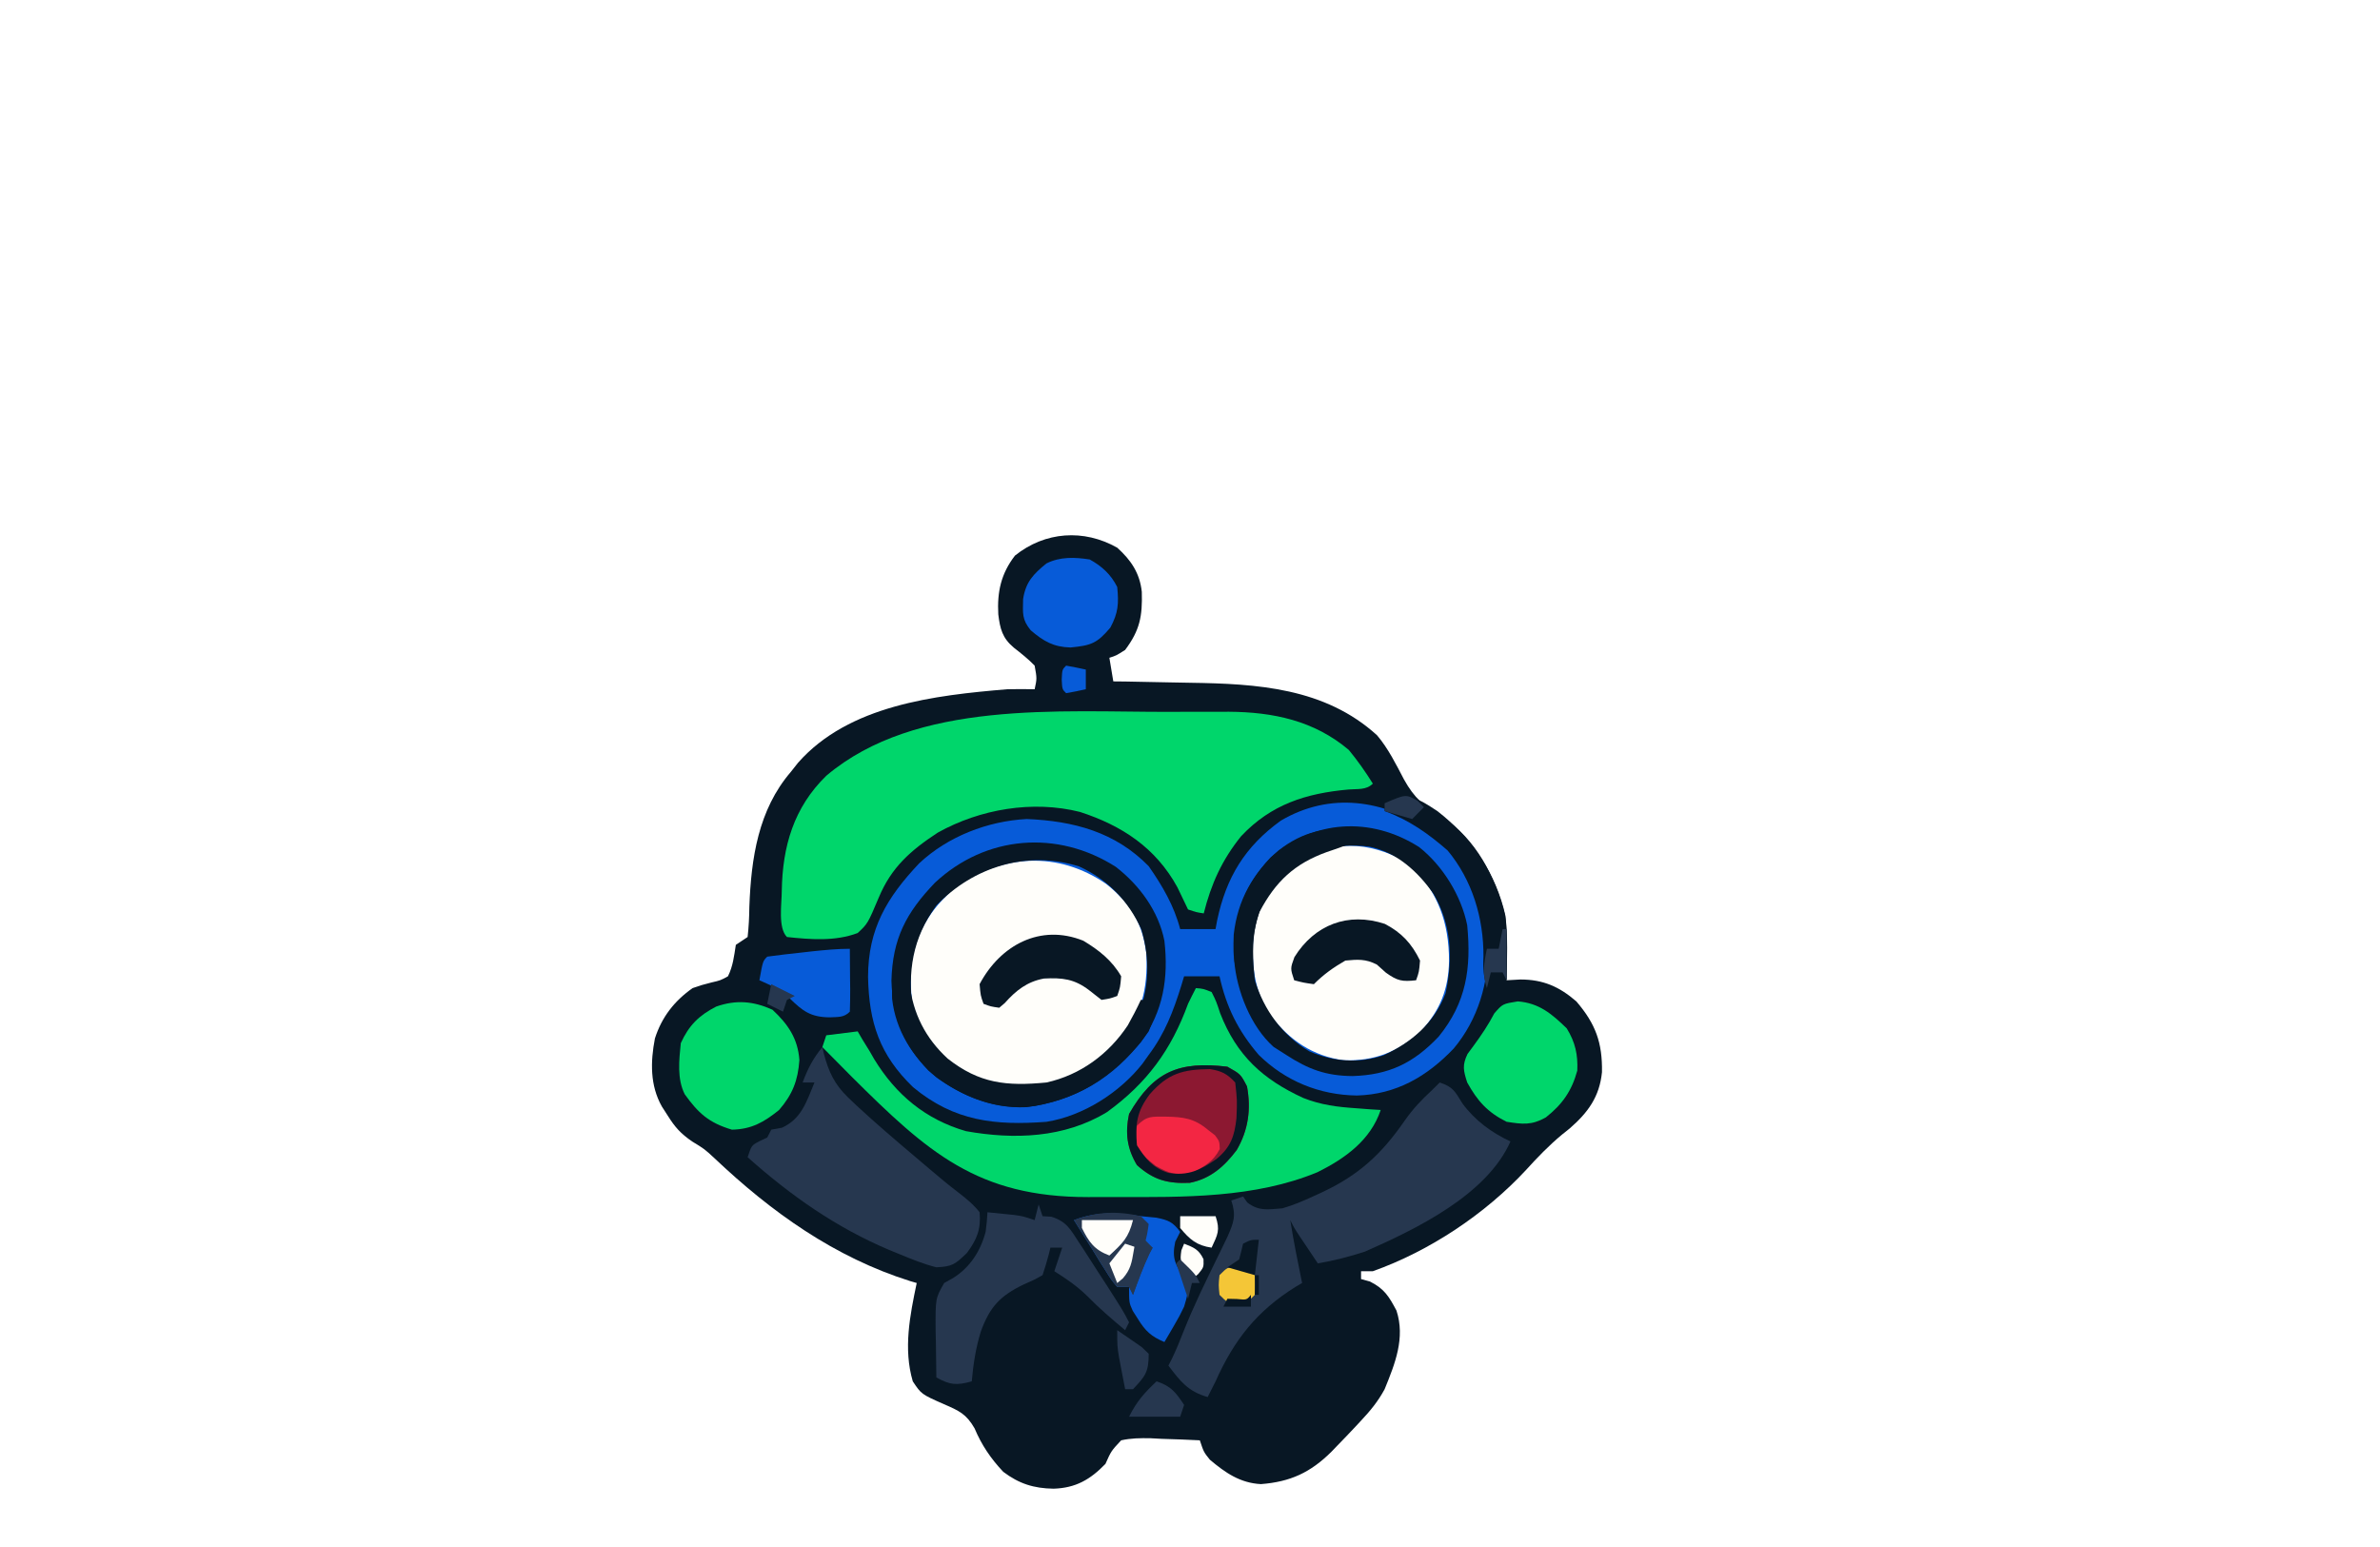
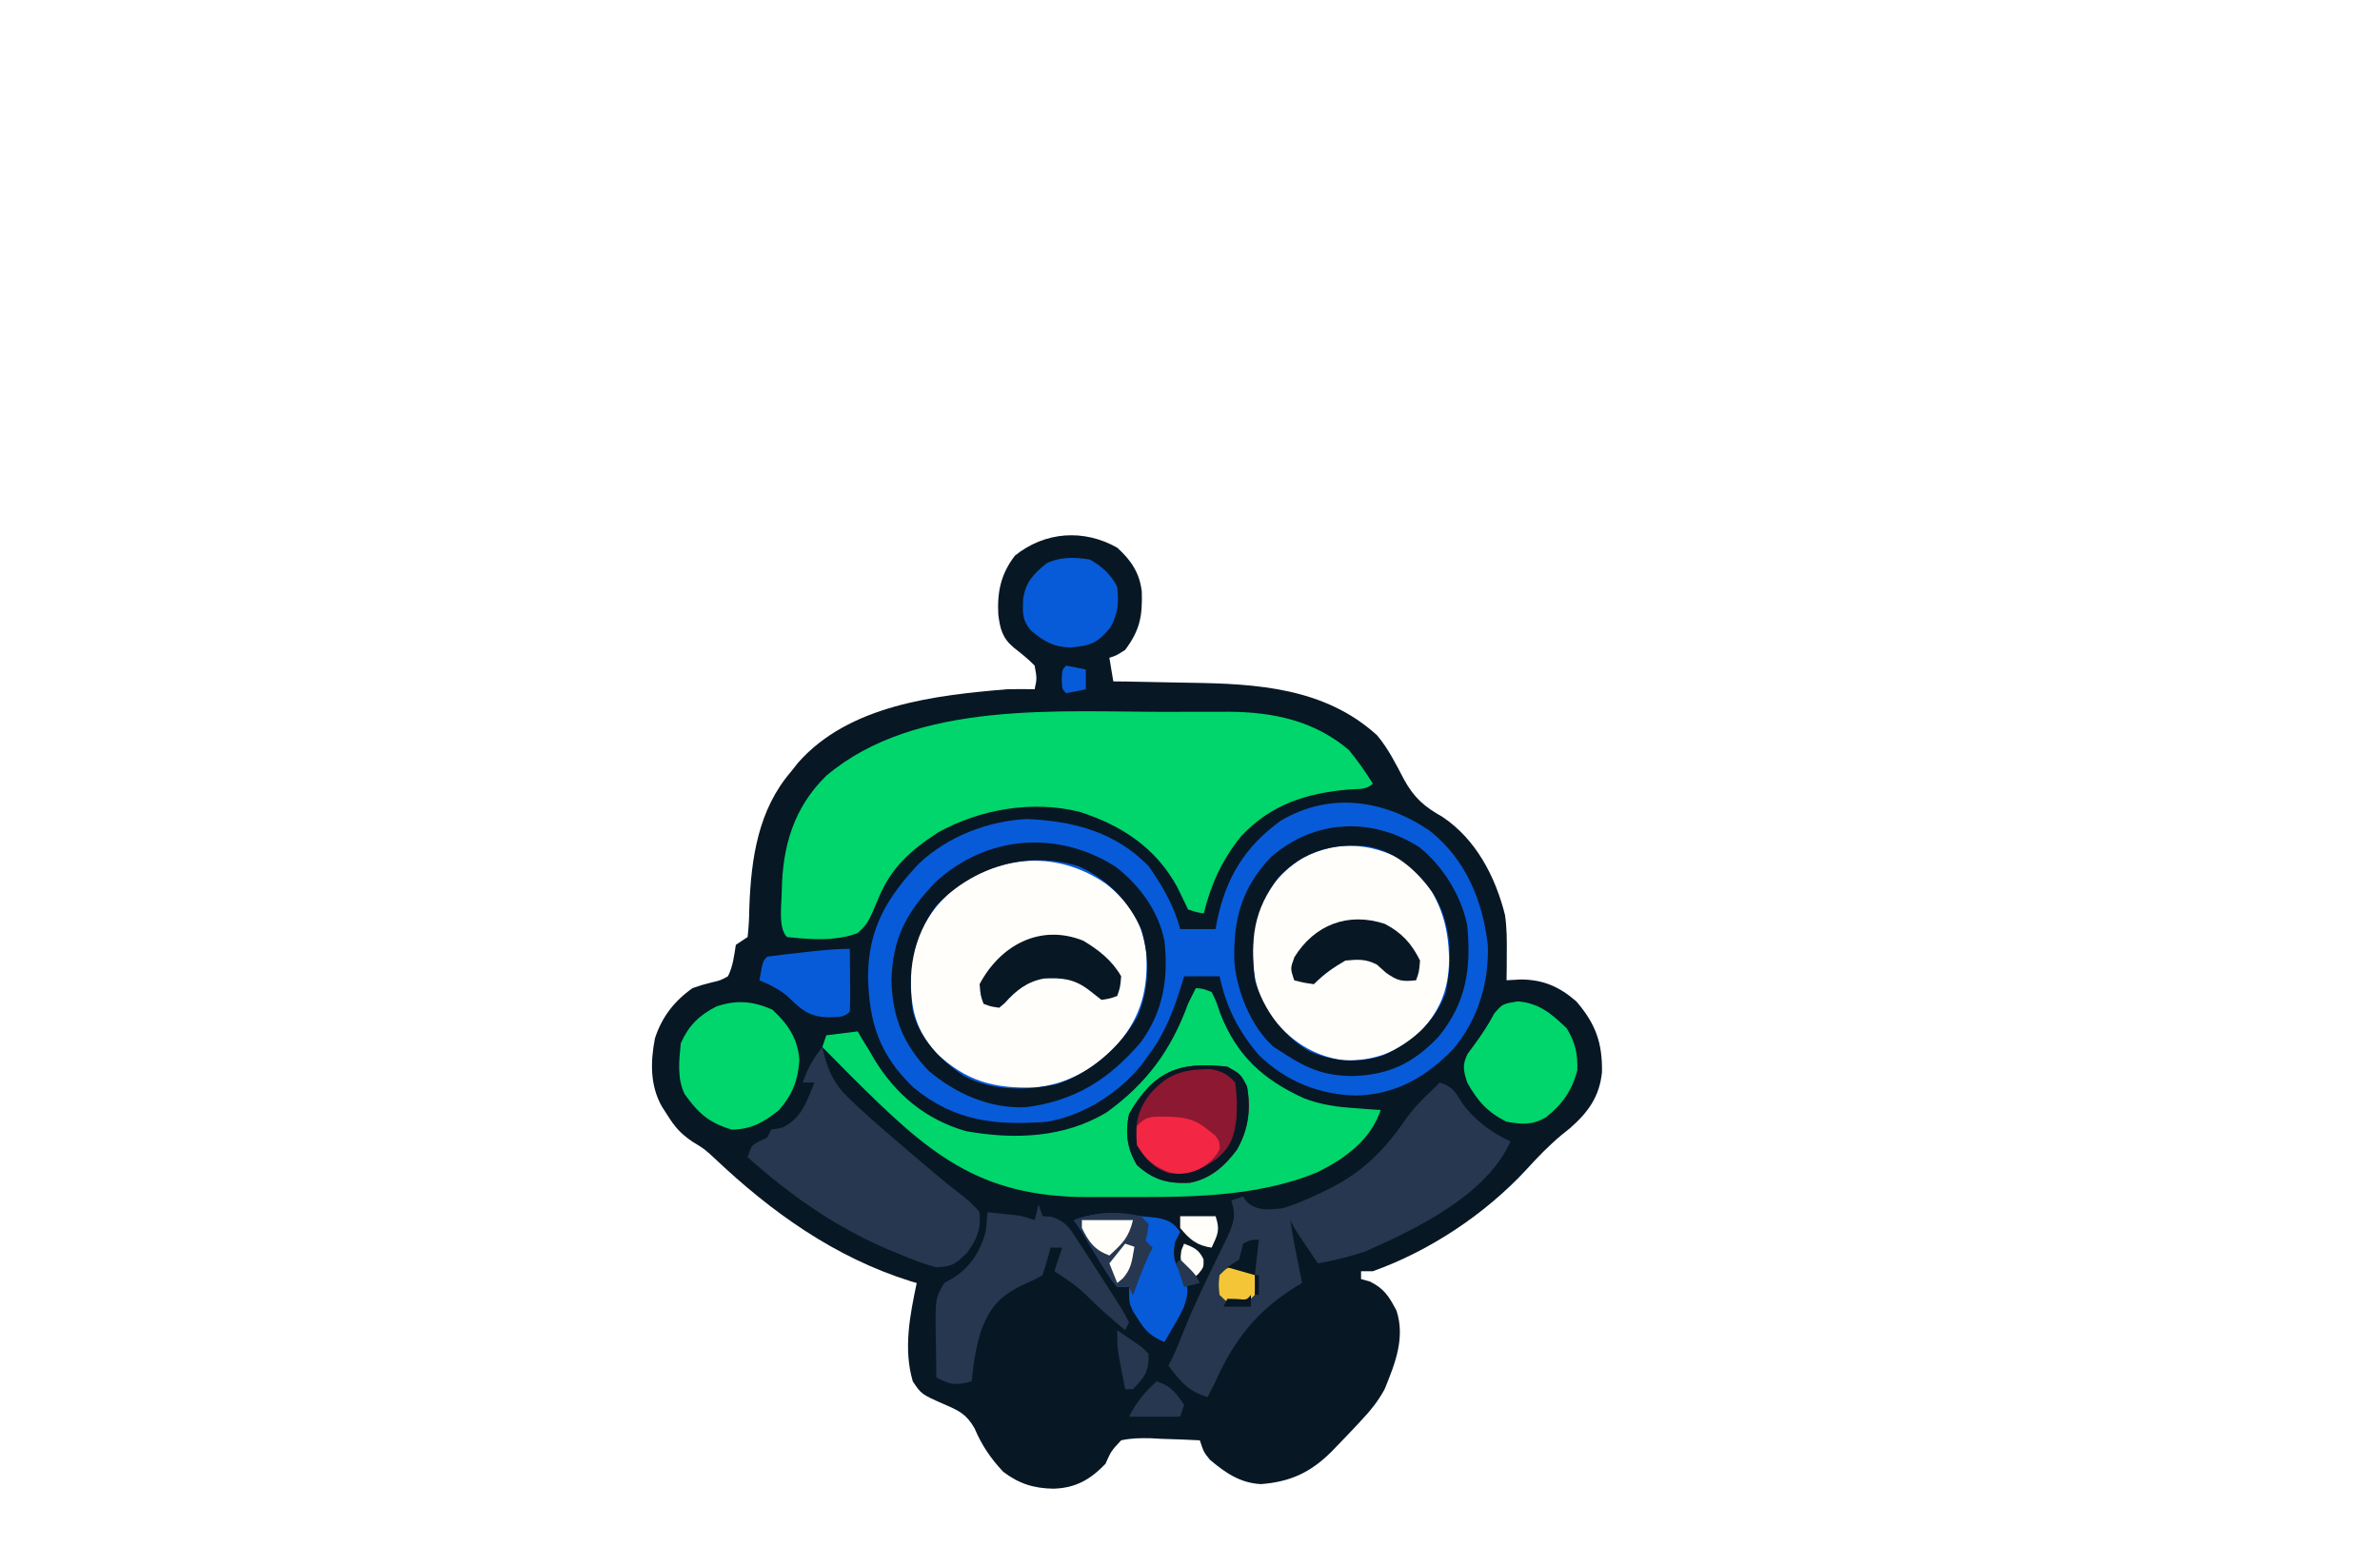
<svg xmlns="http://www.w3.org/2000/svg" viewBox="0 0 400 260" width="400" height="260">
  <path d="M 187.77 92.05 C 190.09 94.14 191.56 96.32 191.90 99.47 C 192.02 103.57 191.57 105.93 189.10 109.23 C 187.61 110.18 187.61 110.18 186.45 110.55 C 186.78 112.52 186.78 112.52 187.11 114.52 C 187.78 114.52 188.45 114.54 189.14 114.54 C 191.67 114.58 194.20 114.64 196.74 114.69 C 197.82 114.72 198.90 114.73 199.99 114.75 C 211.27 114.91 222.67 115.59 231.44 123.58 C 233.34 125.83 234.60 128.41 235.97 131.01 C 237.70 134.13 239.38 135.57 242.43 137.29 C 248.07 141.06 251.31 147.32 252.93 153.73 C 253.27 155.95 253.26 158.08 253.24 160.32 C 253.23 161.16 253.23 161.98 253.23 162.84 C 253.21 163.78 253.21 163.78 253.20 164.75 C 253.98 164.71 254.75 164.67 255.55 164.62 C 259.35 164.63 262.05 165.81 264.93 168.30 C 268.18 172.09 269.32 175.25 269.24 180.20 C 268.82 184.34 266.90 186.96 263.82 189.65 C 263.39 190.00 262.96 190.34 262.52 190.69 C 260.33 192.51 258.38 194.53 256.48 196.63 C 249.59 204.05 240.29 210.25 230.73 213.65 C 230.08 213.65 229.42 213.65 228.75 213.65 C 228.75 214.09 228.75 214.52 228.75 214.97 C 229.24 215.11 229.73 215.24 230.24 215.38 C 232.66 216.60 233.43 217.87 234.70 220.26 C 236.20 224.85 234.47 229.17 232.71 233.48 C 231.62 235.50 230.32 237.09 228.75 238.76 C 228.46 239.08 228.16 239.40 227.86 239.72 C 226.85 240.81 225.81 241.87 224.78 242.94 C 224.45 243.28 224.12 243.62 223.79 243.97 C 220.24 247.50 216.84 249.05 211.92 249.43 C 208.43 249.25 205.95 247.53 203.34 245.33 C 202.31 244.05 202.31 244.05 201.65 242.07 C 199.50 241.96 197.36 241.88 195.21 241.82 C 194.60 241.79 193.99 241.75 193.36 241.72 C 191.64 241.69 190.12 241.70 188.43 242.07 C 186.75 243.87 186.75 243.87 185.79 246.03 C 183.22 248.68 180.79 250.08 177.07 250.20 C 173.75 250.15 171.27 249.37 168.61 247.36 C 166.52 245.14 164.97 242.86 163.79 240.05 C 162.39 237.63 161.19 237.10 158.65 236.00 C 154.85 234.32 154.85 234.32 153.41 232.16 C 151.80 226.70 152.93 221.06 154.07 215.63 C 153.54 215.48 153.54 215.48 153.00 215.32 C 140.27 211.32 129.64 203.72 120.06 194.64 C 118.39 193.10 118.39 193.10 116.32 191.84 C 114.41 190.52 113.45 189.46 112.23 187.51 C 111.90 187.00 111.58 186.50 111.24 185.97 C 109.24 182.43 109.31 178.46 110.07 174.53 C 111.22 170.94 113.32 168.24 116.40 166.07 C 117.98 165.53 117.98 165.53 119.58 165.12 C 121.09 164.77 121.09 164.77 122.35 164.08 C 123.20 162.33 123.36 160.76 123.67 158.80 C 124.65 158.14 124.65 158.14 125.65 157.48 C 125.84 155.76 125.92 154.15 125.94 152.44 C 126.24 144.27 127.43 136.10 132.92 129.72 C 133.32 129.22 133.71 128.72 134.12 128.20 C 142.66 118.50 157.10 116.86 169.27 115.84 C 170.82 115.80 172.35 115.81 173.89 115.84 C 174.28 114.03 174.28 114.03 173.89 111.87 C 172.80 110.74 171.63 109.82 170.39 108.85 C 168.46 107.23 168.08 105.69 167.78 103.26 C 167.57 99.48 168.24 96.40 170.59 93.37 C 175.64 89.32 182.16 88.87 187.77 92.05 Z" fill="#081724" />
  <path d="M 240.26 139.60 C 246.31 144.39 249.16 151.25 250.05 158.80 C 250.29 165.07 248.38 171.39 244.32 176.22 C 239.81 180.95 234.63 183.94 228.05 184.12 C 221.79 184.04 216.03 181.70 211.56 177.30 C 208.09 173.26 206.11 169.27 204.96 164.08 C 202.99 164.08 201.03 164.08 199.01 164.08 C 198.86 164.60 198.70 165.11 198.54 165.64 C 197.20 169.95 195.78 173.68 193.06 177.30 C 192.71 177.79 192.36 178.28 192.00 178.79 C 188.17 183.63 182.08 187.54 175.88 188.54 C 167.24 189.18 160.36 188.46 153.45 182.71 C 147.84 177.30 146.04 171.87 145.89 164.17 C 145.91 156.10 149.04 150.86 154.48 145.10 C 159.31 140.57 166.00 137.99 172.57 137.65 C 180.44 137.98 187.43 139.82 193.06 145.58 C 195.37 148.89 197.32 152.23 198.35 156.15 C 200.31 156.15 202.27 156.15 204.29 156.15 C 204.39 155.66 204.47 155.16 204.57 154.65 C 206.09 147.44 209.26 142.25 215.27 137.92 C 223.54 133.05 232.58 134.40 240.26 139.60 Z" fill="#075BD8" />
  <path d="M 196.70 119.64 C 197.73 119.63 197.73 119.63 198.77 119.63 C 200.76 119.62 202.74 119.63 204.73 119.63 C 205.32 119.63 205.91 119.63 206.52 119.62 C 213.98 119.67 220.87 121.11 226.69 126.04 C 228.19 127.86 229.48 129.70 230.73 131.70 C 229.61 132.82 228.16 132.56 226.65 132.69 C 219.52 133.33 213.65 135.16 208.59 140.54 C 205.37 144.53 203.55 148.57 202.31 153.51 C 201.06 153.32 201.06 153.32 199.67 152.85 C 199.07 151.62 198.47 150.38 197.89 149.14 C 194.26 142.49 188.57 138.75 181.51 136.46 C 173.58 134.46 164.72 135.97 157.62 139.93 C 153.05 142.92 149.81 145.77 147.70 150.83 C 145.84 155.23 145.84 155.23 144.15 156.81 C 140.37 158.24 136.20 157.90 132.26 157.48 C 130.72 155.94 131.39 151.88 131.39 149.73 C 131.51 142.24 133.40 135.72 138.87 130.38 C 154.00 117.58 178.10 119.69 196.70 119.64 Z" fill="#00D66B" />
  <path d="M 200.99 166.07 C 202.22 166.17 202.22 166.17 203.63 166.73 C 204.41 168.29 204.41 168.29 205.08 170.32 C 207.85 177.39 212.21 181.39 219.03 184.53 C 222.03 185.71 224.70 186.04 227.92 186.26 C 228.70 186.32 229.47 186.38 230.27 186.44 C 231.15 186.50 231.15 186.50 232.05 186.55 C 230.35 191.62 226.10 194.68 221.44 197.00 C 210.90 201.38 198.90 201.21 187.69 201.18 C 186.08 201.18 184.48 201.18 182.86 201.19 C 164.29 201.20 155.91 193.67 143.14 180.96 C 141.48 179.30 139.85 177.65 138.21 175.98 C 138.42 175.33 138.64 174.67 138.87 174.00 C 140.61 173.78 142.36 173.56 144.15 173.34 C 144.40 173.76 144.64 174.18 144.89 174.62 C 145.51 175.62 145.51 175.62 146.14 176.64 C 146.40 177.09 146.65 177.54 146.92 178.00 C 150.57 183.98 155.56 188.15 162.35 190.11 C 170.44 191.56 178.90 191.27 186.06 186.90 C 192.77 182.03 196.85 176.44 199.67 168.71 C 200.10 167.82 200.53 166.94 200.99 166.07 Z" fill="#00D66B" />
  <path d="M 185.91 148.56 C 190.02 151.80 192.03 155.13 192.67 160.34 C 192.93 166.38 191.80 170.59 188.06 175.31 C 184.24 179.46 179.46 182.27 173.83 182.77 C 166.99 182.96 162.47 181.72 157.42 177.06 C 153.38 172.58 152.96 168.60 153.10 162.67 C 153.78 157.00 156.25 152.86 160.55 149.17 C 168.43 143.54 177.85 143.00 185.91 148.56 Z" fill="#FFFEFA" />
  <path d="M 237.09 145.29 C 241.70 150.02 243.51 155.00 243.54 161.50 C 243.44 166.26 242.06 169.70 238.90 173.23 C 235.08 176.76 231.01 178.38 225.81 178.19 C 220.62 177.49 216.70 174.79 213.55 170.69 C 210.26 165.90 210.22 160.46 210.91 154.83 C 212.26 150.26 214.80 146.80 218.84 144.26 C 225.06 140.91 231.18 141.77 237.09 145.29 Z" fill="#FFFEFA" />
  <path d="M 241.97 181.93 C 244.27 182.69 244.54 183.46 245.78 185.44 C 247.86 188.29 250.69 190.37 253.86 191.84 C 249.86 200.85 238.02 206.56 229.41 210.35 C 226.79 211.21 224.20 211.87 221.48 212.33 C 220.83 211.36 220.18 210.40 219.54 209.43 C 219.18 208.90 218.82 208.36 218.45 207.81 C 217.51 206.38 217.51 206.38 216.85 205.06 C 217.41 208.61 218.12 212.12 218.84 215.63 C 218.28 215.96 218.28 215.96 217.72 216.29 C 211.24 220.33 207.38 225.23 204.30 232.16 C 203.86 233.04 203.42 233.92 202.97 234.80 C 199.66 233.85 198.39 232.17 196.37 229.51 C 196.56 229.14 196.76 228.77 196.95 228.38 C 197.67 226.89 198.28 225.40 198.88 223.85 C 200.59 219.53 202.62 215.40 204.66 211.23 C 204.94 210.64 205.23 210.05 205.53 209.44 C 205.78 208.92 206.03 208.39 206.30 207.85 C 207.35 205.44 207.79 204.31 206.94 201.76 C 207.59 201.54 208.25 201.32 208.92 201.09 C 209.27 201.58 209.27 201.58 209.62 202.09 C 211.59 203.61 213.09 203.26 215.53 203.08 C 217.34 202.56 219.03 201.84 220.74 201.05 C 221.20 200.84 221.66 200.63 222.14 200.41 C 228.41 197.48 232.23 193.93 236.16 188.23 C 237.51 186.32 238.93 184.82 240.64 183.25 C 241.08 182.81 241.52 182.38 241.97 181.93 Z" fill="#26374F" />
  <path d="M 138.21 175.98 C 138.29 176.35 138.37 176.71 138.46 177.10 C 139.29 180.18 140.26 182.26 142.58 184.49 C 143.06 184.95 143.54 185.40 144.03 185.87 C 147.25 188.85 150.58 191.69 153.93 194.52 C 154.68 195.15 155.43 195.79 156.18 196.43 C 157.80 197.81 159.41 199.16 161.11 200.45 C 162.44 201.48 163.60 202.42 164.64 203.74 C 164.89 206.63 164.18 208.32 162.49 210.60 C 160.50 212.50 160.06 212.87 157.37 212.99 C 155.24 212.45 153.25 211.64 151.22 210.80 C 150.63 210.56 150.05 210.32 149.45 210.08 C 140.48 206.28 132.89 200.94 125.65 194.49 C 126.31 192.50 126.31 192.50 127.63 191.80 C 128.29 191.49 128.29 191.49 128.95 191.18 C 129.17 190.74 129.39 190.31 129.62 189.86 C 130.22 189.75 130.81 189.64 131.43 189.53 C 134.73 188.01 135.53 185.17 136.89 181.93 C 136.23 181.93 135.58 181.93 134.90 181.93 C 135.73 179.64 136.67 177.86 138.21 175.98 Z" fill="#26374F" />
  <path d="M 187.53 145.69 C 191.52 148.78 194.72 153.13 195.70 158.13 C 196.41 164.39 195.50 169.96 191.77 175.12 C 186.41 181.39 180.73 184.99 172.49 186.08 C 166.37 186.37 160.64 183.84 156.05 179.94 C 151.77 175.43 150.02 171.01 149.82 164.83 C 150.01 157.76 152.27 153.42 157.14 148.35 C 165.69 140.37 177.73 139.43 187.53 145.69 Z M 157.37 152.19 C 153.32 157.74 152.52 163.30 153.41 170.03 C 154.65 174.68 158.06 178.18 161.97 180.82 C 166.84 183.40 172.41 183.33 177.71 182.20 C 183.38 180.26 188.15 176.05 191.16 170.90 C 193.19 166.23 193.28 161.10 191.84 156.24 C 189.69 151.45 186.17 147.81 181.37 145.62 C 172.65 142.88 163.58 145.67 157.37 152.19 Z" fill="#081724" />
  <path d="M 238.50 142.36 C 242.45 145.46 245.60 150.55 246.59 155.50 C 247.29 162.73 246.44 168.50 241.80 174.21 C 237.59 178.67 233.44 180.66 227.34 180.85 C 222.88 180.82 219.90 179.72 216.19 177.31 C 215.48 176.85 214.77 176.40 214.04 175.94 C 210.22 172.54 207.86 166.54 207.44 161.52 C 207.28 154.47 208.66 149.30 213.55 144.10 C 220.76 137.76 230.37 137.19 238.50 142.36 Z M 214.91 147.44 C 210.64 152.96 210.14 157.80 210.90 164.75 C 212.39 169.71 215.57 174.07 220.07 176.70 C 224.08 178.45 228.33 178.76 232.48 177.38 C 237.21 175.23 241.10 171.91 242.97 166.90 C 244.19 161.09 243.97 155.38 240.92 150.22 C 238.27 146.45 234.70 143.19 230.07 142.28 C 224.23 141.58 218.95 143.05 214.91 147.44 Z" fill="#081724" />
  <path d="M 174.56 202.42 C 174.77 203.07 174.99 203.72 175.22 204.40 C 175.94 204.44 175.94 204.44 176.69 204.49 C 179.27 205.29 179.91 206.62 181.37 208.86 C 181.62 209.24 181.87 209.62 182.13 210.01 C 182.92 211.22 183.70 212.44 184.47 213.65 C 185.00 214.46 185.53 215.28 186.05 216.08 C 188.78 220.35 188.78 220.35 189.76 222.24 C 189.54 222.68 189.32 223.11 189.10 223.56 C 186.91 221.73 184.77 219.91 182.78 217.87 C 181.02 216.15 179.27 214.95 177.20 213.65 C 177.64 212.34 178.07 211.03 178.52 209.69 C 177.87 209.69 177.21 209.69 176.54 209.69 C 176.39 210.28 176.39 210.28 176.25 210.88 C 175.95 212.04 175.59 213.18 175.22 214.31 C 173.80 215.11 173.80 215.11 172.04 215.88 C 168.09 217.78 166.35 219.65 164.85 223.77 C 163.99 226.56 163.58 229.25 163.32 232.16 C 160.76 232.87 159.67 232.78 157.37 231.50 C 157.34 229.47 157.31 227.45 157.29 225.42 C 157.28 224.85 157.27 224.28 157.25 223.69 C 157.21 218.20 157.21 218.20 158.69 215.63 C 159.20 215.35 159.71 215.06 160.22 214.77 C 163.05 212.99 164.82 210.23 165.66 206.99 C 165.81 205.91 165.90 204.82 165.96 203.74 C 166.92 203.83 167.87 203.93 168.81 204.03 C 169.34 204.08 169.87 204.13 170.42 204.19 C 171.91 204.40 171.91 204.40 173.89 205.06 C 174.11 204.19 174.33 203.31 174.56 202.42 Z" fill="#26374F" />
  <path d="M 129.82 169.70 C 132.43 172.12 134.10 174.55 134.35 178.17 C 134.11 181.58 133.21 183.92 130.94 186.55 C 128.38 188.61 126.32 189.79 123.01 189.86 C 119.12 188.70 117.37 187.09 115.08 183.91 C 113.77 181.30 114.13 178.17 114.42 175.32 C 115.75 172.38 117.46 170.65 120.37 169.17 C 123.73 168.00 126.61 168.25 129.82 169.70 Z" fill="#00D66B" />
  <path d="M 206.28 179.28 C 208.51 180.53 208.51 180.53 209.58 182.59 C 210.28 186.42 209.81 189.91 207.85 193.28 C 205.76 196.05 203.46 198.09 199.98 198.79 C 196.29 198.95 193.89 198.34 191.08 195.81 C 189.41 193.00 189.08 190.41 189.76 187.22 C 193.87 180.05 198.15 178.31 206.28 179.28 Z" fill="#8C1831" />
  <path d="M 255.10 168.30 C 258.68 168.58 260.81 170.40 263.32 172.84 C 264.75 175.16 265.21 177.25 265.09 179.94 C 264.14 183.40 262.56 185.62 259.79 187.81 C 257.41 189.14 255.89 188.96 253.20 188.53 C 250.01 186.94 248.31 185.04 246.59 181.93 C 245.95 179.94 245.73 179.04 246.64 177.14 C 246.99 176.66 247.34 176.18 247.71 175.69 C 249.00 173.93 250.13 172.25 251.14 170.32 C 252.54 168.71 252.54 168.71 255.10 168.30 Z" fill="#00D66B" />
-   <path d="M 191.74 204.40 C 192.60 204.48 193.46 204.56 194.34 204.65 C 196.40 205.07 197.12 205.38 198.35 207.04 C 198.08 207.58 197.81 208.13 197.52 208.69 C 196.90 211.58 197.58 212.55 199.11 214.95 C 199.87 216.78 199.58 217.73 199.01 219.60 C 198.22 221.22 198.22 221.22 197.32 222.78 C 197.01 223.30 196.72 223.82 196.40 224.36 C 196.17 224.75 195.94 225.14 195.70 225.55 C 193.49 224.63 192.49 223.70 191.24 221.66 C 190.96 221.22 190.67 220.77 190.38 220.31 C 189.76 218.94 189.76 218.94 189.76 216.29 C 189.10 216.29 188.45 216.29 187.77 216.29 C 186.83 215.18 186.83 215.18 185.87 213.65 C 185.53 213.12 185.19 212.57 184.84 212.03 C 184.50 211.47 184.16 210.91 183.81 210.35 C 183.48 209.82 183.15 209.31 182.82 208.77 C 182.04 207.54 181.27 206.30 180.50 205.06 C 184.48 203.59 187.58 203.80 191.74 204.40 Z" fill="#075BD8" />
+   <path d="M 191.74 204.40 C 192.60 204.48 193.46 204.56 194.34 204.65 C 196.40 205.07 197.12 205.38 198.35 207.04 C 198.08 207.58 197.81 208.13 197.52 208.69 C 196.90 211.58 197.58 212.55 199.11 214.95 C 199.87 216.78 199.58 217.73 199.01 219.60 C 198.22 221.22 198.22 221.22 197.32 222.78 C 197.01 223.30 196.72 223.82 196.40 224.36 C 196.17 224.75 195.94 225.14 195.70 225.55 C 193.49 224.63 192.49 223.70 191.24 221.66 C 190.96 221.22 190.67 220.77 190.38 220.31 C 189.76 218.94 189.76 218.94 189.76 216.29 C 189.10 216.29 188.45 216.29 187.77 216.29 C 186.78 215.11 186.78 215.11 185.79 213.53 C 185.45 212.98 185.10 212.44 184.75 211.88 C 183.76 210.27 182.78 208.67 181.83 207.04 C 181.39 206.39 180.95 205.73 180.50 205.06 C 184.48 203.59 187.58 203.80 191.74 204.40 Z" fill="#075BD8" />
  <path d="M 183.15 94.03 C 185.18 95.15 186.72 96.55 187.77 98.66 C 188.04 101.45 187.95 102.97 186.62 105.47 C 184.38 108.13 183.39 108.48 179.92 108.82 C 177.07 108.74 175.41 107.80 173.23 105.93 C 171.73 104.10 171.91 103.10 171.95 100.68 C 172.39 97.84 173.64 96.50 175.88 94.69 C 178.18 93.54 180.64 93.64 183.15 94.03 Z" fill="#075BD8" />
-   <path d="M 151.42 162.76 C 151.86 162.76 152.30 162.76 152.75 162.76 C 152.81 164.03 152.81 164.03 152.87 165.33 C 153.45 170.36 155.54 174.48 159.28 177.92 C 164.61 182.11 169.16 182.58 175.88 181.93 C 181.57 180.67 186.32 177.18 189.54 172.33 C 190.33 170.92 191.06 169.52 191.74 168.05 C 192.18 168.05 192.61 168.05 193.06 168.05 C 193.28 167.18 193.50 166.30 193.72 165.41 C 194.70 168.35 194.23 170.49 193.06 173.34 C 188.25 180.20 182.13 184.42 173.89 185.89 C 167.88 186.69 162.23 184.55 157.40 181.09 C 153.41 177.71 150.53 173.16 149.94 167.91 C 149.90 166.48 149.90 166.48 150.10 164.08 C 150.54 163.65 150.98 163.21 151.42 162.76 Z" fill="#081724" />
  <path d="M 182.06 158.10 C 184.67 159.66 186.90 161.42 188.43 164.08 C 188.27 165.94 188.27 165.94 187.77 167.39 C 186.58 167.82 186.58 167.82 185.13 168.05 C 184.45 167.52 183.77 166.99 183.07 166.44 C 180.57 164.52 178.56 164.30 175.46 164.46 C 172.61 164.98 170.75 166.47 168.86 168.59 C 168.56 168.85 168.25 169.10 167.94 169.37 C 166.50 169.16 166.50 169.16 165.30 168.71 C 164.80 167.31 164.80 167.31 164.64 165.40 C 168.12 158.85 174.83 155.20 182.06 158.10 Z" fill="#081724" />
  <path d="M 232.76 155.28 C 235.59 156.76 237.27 158.60 238.66 161.44 C 238.50 163.34 238.50 163.34 238.00 164.75 C 235.67 165.01 234.87 164.87 232.92 163.47 C 232.17 162.79 232.17 162.79 231.39 162.10 C 229.50 161.15 228.21 161.24 226.11 161.44 C 224.08 162.61 222.46 163.76 220.82 165.41 C 219.08 165.16 219.08 165.16 217.51 164.75 C 216.85 162.76 216.85 162.76 217.55 160.86 C 220.93 155.42 226.55 153.23 232.76 155.28 Z" fill="#081724" />
-   <path d="M 241.62 136.35 C 247.30 140.76 251.46 146.85 253.02 153.94 C 253.43 157.52 253.30 161.14 253.20 164.74 C 252.99 164.31 252.77 163.87 252.54 163.42 C 251.89 163.42 251.23 163.42 250.56 163.42 C 250.34 164.29 250.12 165.16 249.90 166.06 C 249.36 164.21 249.21 162.70 249.32 160.78 C 249.36 154.33 247.45 147.92 243.29 142.93 C 240.05 140.10 236.77 137.79 232.72 136.32 C 232.72 135.89 232.72 135.45 232.72 135.00 C 236.38 132.88 238.39 134.21 241.62 136.35 Z" fill="#081724" />
  <path d="M 142.83 159.46 C 142.85 161.21 142.87 162.95 142.87 164.71 C 142.88 165.20 142.89 165.70 142.89 166.21 C 142.90 167.49 142.87 168.76 142.83 170.03 C 141.82 171.05 140.86 170.90 139.45 170.98 C 136.25 170.96 134.90 169.93 132.68 167.75 C 131.18 166.34 129.50 165.56 127.63 164.75 C 128.21 161.52 128.21 161.52 128.95 160.78 C 130.91 160.52 132.86 160.28 134.82 160.08 C 135.36 160.02 135.91 159.96 136.48 159.89 C 138.62 159.67 140.69 159.46 142.83 159.46 Z" fill="#075BD8" />
-   <path d="M 228.09 139.63 C 228.52 140.07 228.96 140.50 229.41 140.95 C 228.69 141.20 227.98 141.45 227.24 141.71 C 226.28 142.04 225.33 142.39 224.37 142.73 C 223.90 142.89 223.43 143.05 222.94 143.22 C 217.57 145.16 214.37 148.16 211.69 153.25 C 210.17 157.59 210.26 162.16 210.24 166.73 C 207.24 163.51 207.20 161.30 207.35 157.05 C 208.00 151.27 210.55 146.79 214.87 142.94 C 218.94 139.77 222.97 138.80 228.09 139.63 Z" fill="#081724" />
  <path d="M 195.91 187.67 C 198.82 187.72 200.68 187.93 202.98 189.86 C 203.39 190.17 203.80 190.49 204.21 190.81 C 204.96 191.84 204.96 191.84 205.00 193.12 C 203.89 195.26 202.43 196.02 200.33 197.13 C 197.65 197.58 196.60 197.27 194.22 195.93 C 192.40 194.48 192.40 194.48 191.08 192.50 C 190.91 190.81 190.91 190.81 191.08 189.20 C 192.78 187.49 193.54 187.68 195.91 187.67 Z" fill="#F32643" />
-   <path d="M 191.74 204.40 C 192.18 204.83 192.61 205.27 193.06 205.72 C 192.81 207.45 192.81 207.45 192.40 209.02 C 192.84 209.24 193.27 209.46 193.72 209.69 C 193.54 210.02 193.36 210.34 193.19 210.68 C 192.11 212.94 191.28 215.26 190.42 217.62 C 190.20 217.18 189.98 216.74 189.76 216.29 C 189.10 216.29 188.45 216.29 187.77 216.29 C 186.83 215.18 186.83 215.18 185.87 213.65 C 185.53 213.12 185.19 212.57 184.84 212.03 C 184.50 211.47 184.16 210.91 183.81 210.35 C 183.48 209.82 183.15 209.31 182.82 208.77 C 182.04 207.54 181.27 206.30 180.50 205.06 C 184.34 203.64 187.72 203.49 191.74 204.40 Z" fill="#26374F" />
+   <path d="M 191.74 204.40 C 192.18 204.83 192.61 205.27 193.06 205.72 C 192.81 207.45 192.81 207.45 192.40 209.02 C 192.84 209.24 193.27 209.46 193.72 209.69 C 193.54 210.02 193.36 210.34 193.19 210.68 C 192.11 212.94 191.28 215.26 190.42 217.62 C 190.20 217.18 189.98 216.74 189.76 216.29 C 189.10 216.29 188.45 216.29 187.77 216.29 C 186.78 215.11 186.78 215.11 185.79 213.53 C 185.45 212.98 185.10 212.44 184.75 211.88 C 183.76 210.27 182.78 208.67 181.83 207.04 C 181.39 206.39 180.95 205.73 180.50 205.06 C 184.34 203.64 187.72 203.49 191.74 204.40 Z" fill="#26374F" />
  <path d="M 206.28 179.28 C 208.51 180.53 208.51 180.53 209.58 182.59 C 210.28 186.42 209.81 189.91 207.85 193.28 C 205.76 196.05 203.46 198.09 199.98 198.79 C 196.29 198.95 193.89 198.34 191.08 195.81 C 189.41 193.00 189.08 190.41 189.76 187.22 C 193.87 180.05 198.15 178.31 206.28 179.28 Z M 193.23 183.91 C 191.05 186.81 190.77 188.93 191.08 192.50 C 192.48 194.76 193.81 196.30 196.37 197.13 C 199.71 197.66 201.76 196.65 204.45 194.79 C 206.85 192.81 207.48 190.96 207.81 187.91 C 207.93 184.90 207.93 184.90 207.60 181.93 C 206.23 180.46 205.35 180.01 203.37 179.68 C 198.78 179.73 196.31 180.40 193.23 183.91 Z" fill="#081724" />
  <path d="M 194.38 232.16 C 196.85 232.98 197.59 233.99 199.01 236.12 C 198.79 236.78 198.57 237.43 198.35 238.10 C 195.51 238.10 192.68 238.10 189.76 238.10 C 191.04 235.53 192.31 234.11 194.38 232.16 Z" fill="#26374F" />
  <path d="M 181.83 205.06 C 184.66 205.06 187.50 205.06 190.42 205.06 C 189.67 208.05 188.67 208.96 186.45 211.01 C 183.92 210.05 183.02 208.77 181.83 206.38 C 181.83 205.95 181.83 205.51 181.83 205.06 Z" fill="#FFFEFA" />
  <path d="M 187.77 223.56 C 188.66 224.16 189.54 224.77 190.42 225.38 C 191.15 225.89 191.15 225.89 191.90 226.41 C 192.29 226.78 192.67 227.15 193.06 227.53 C 193.06 230.62 192.48 231.30 190.42 233.48 C 189.98 233.48 189.54 233.48 189.10 233.48 C 188.87 232.32 188.65 231.16 188.43 230.01 C 188.31 229.37 188.19 228.72 188.06 228.06 C 187.77 226.21 187.77 226.21 187.77 223.56 Z" fill="#26374F" />
  <path d="M 207.93 212.82 C 209.58 212.99 209.58 212.99 210.90 214.31 C 211.07 215.96 211.07 215.96 210.90 217.62 C 209.58 218.94 209.58 218.94 207.93 219.10 C 206.28 218.94 206.28 218.94 204.96 217.62 C 204.79 215.96 204.79 215.96 204.96 214.31 C 206.28 212.99 206.28 212.99 207.93 212.82 Z" fill="#F4C637" />
  <path d="M 198.35 204.40 C 200.31 204.40 202.27 204.40 204.30 204.40 C 205.10 206.79 204.65 207.47 203.63 209.69 C 201.13 209.33 199.94 208.31 198.35 206.38 C 198.35 205.73 198.35 205.07 198.35 204.40 Z" fill="#FFFEFA" />
  <path d="M 211.57 208.36 C 211.35 210.33 211.13 212.29 210.90 214.31 C 209.38 213.88 207.85 213.44 206.28 212.99 C 206.93 212.55 207.59 212.12 208.26 211.67 C 208.50 210.79 208.72 209.91 208.92 209.02 C 210.24 208.36 210.24 208.36 211.57 208.36 Z M 210.90 214.31 C 211.12 214.31 211.34 214.31 211.57 214.31 C 211.57 215.40 211.57 216.49 211.57 217.62 C 211.35 217.62 211.13 217.62 210.90 217.62 C 210.90 216.53 210.90 215.44 210.90 214.31 Z M 204.30 214.97 C 204.96 217.62 204.96 217.62 204.96 217.62 Z M 210.24 217.62 C 210.24 218.27 210.24 218.92 210.24 219.60 C 208.72 219.60 207.19 219.60 205.62 219.60 C 205.84 219.16 206.05 218.73 206.28 218.28 C 207.08 218.30 207.08 218.30 207.89 218.32 C 209.54 218.48 209.54 218.48 210.24 217.62 Z" fill="#081724" />
  <path d="M 189.10 209.02 C 189.75 209.24 190.40 209.46 191.08 209.69 C 190.75 212.15 190.50 213.53 189.10 215.63 C 188.66 215.63 188.22 215.63 187.77 215.63 C 187.34 214.54 186.90 213.45 186.45 212.33 C 187.32 211.24 188.20 210.15 189.10 209.02 Z" fill="#FFFEFA" />
-   <path d="M 252.54 156.15 C 252.76 156.15 252.98 156.15 253.20 156.15 C 253.20 158.99 253.20 161.82 253.20 164.75 C 252.98 164.31 252.77 163.87 252.54 163.42 C 251.89 163.42 251.23 163.42 250.56 163.42 C 250.34 164.30 250.12 165.17 249.90 166.07 C 249.08 163.70 249.40 161.88 249.90 159.46 C 250.55 159.46 251.21 159.46 251.88 159.46 C 252.10 158.37 252.32 157.28 252.54 156.15 Z" fill="#26374F" />
  <path d="M 191.08 207.04 C 191.95 207.91 192.82 208.79 193.72 209.69 C 193.54 210.02 193.36 210.34 193.19 210.68 C 192.11 212.94 191.28 215.26 190.42 217.62 C 190.20 217.18 189.98 216.74 189.76 216.29 C 189.10 216.08 188.45 215.86 187.77 215.63 C 188.24 215.25 188.24 215.25 188.72 214.85 C 190.03 213.33 190.21 212.19 190.54 210.22 C 190.65 209.63 190.75 209.03 190.86 208.42 C 190.93 207.96 191.01 207.51 191.08 207.04 Z" fill="#26374F" />
  <path d="M 179.18 111.87 C 180.29 112.07 181.39 112.28 182.49 112.53 C 182.49 113.63 182.49 114.72 182.49 115.84 C 181.39 116.09 180.29 116.31 179.18 116.50 C 178.52 115.84 178.52 115.84 178.44 114.19 C 178.52 112.53 178.52 112.53 179.18 111.87 Z" fill="#075BD8" />
-   <path d="M 238.25 134.59 C 238.61 134.95 238.96 135.30 239.32 135.66 C 238.67 136.32 238.02 136.98 237.34 137.65 C 235.81 137.22 234.28 136.78 232.71 136.32 C 232.71 135.89 232.71 135.46 232.71 135.00 C 236.29 133.46 236.29 133.46 238.25 134.59 Z M 239.32 135.66 C 240.64 136.32 240.64 136.32 240.64 136.32 Z" fill="#26374F" />
  <path d="M 199.01 209.02 C 200.67 209.67 201.48 209.99 202.27 211.63 C 202.31 212.99 202.31 212.99 201.36 214.15 C 200.85 214.56 200.85 214.56 200.33 214.97 C 198.29 212.05 198.29 212.05 198.55 210.14 C 198.70 209.77 198.86 209.40 199.01 209.02 Z" fill="#FFFEFA" />
-   <path d="M 129.62 165.41 C 130.92 166.06 132.23 166.71 133.58 167.39 C 132.93 167.72 132.93 167.72 132.26 168.05 C 132.04 168.70 131.82 169.36 131.60 170.03 C 130.73 169.60 129.85 169.16 128.95 168.71 C 129.17 167.62 129.39 166.53 129.62 165.41 Z M 136.22 170.69 C 138.21 171.35 138.21 171.35 138.21 171.35 Z" fill="#26374F" />
-   <path d="M 198.35 211.67 C 200.91 214.15 200.91 214.15 201.65 215.63 C 201.22 215.63 200.78 215.63 200.33 215.63 C 200.11 216.51 199.89 217.38 199.67 218.28 C 199.02 216.31 198.36 214.35 197.69 212.33 C 197.90 212.11 198.12 211.89 198.35 211.67 Z" fill="#26374F" />
+   <path d="M 198.35 211.67 C 200.91 214.15 200.91 214.15 201.65 215.63 C 200.78 215.85 199.91 216.07 199.01 216.29 C 198.57 214.99 198.14 213.68 197.69 212.33 C 197.90 212.11 198.12 211.89 198.35 211.67 Z" fill="#26374F" />
</svg>
